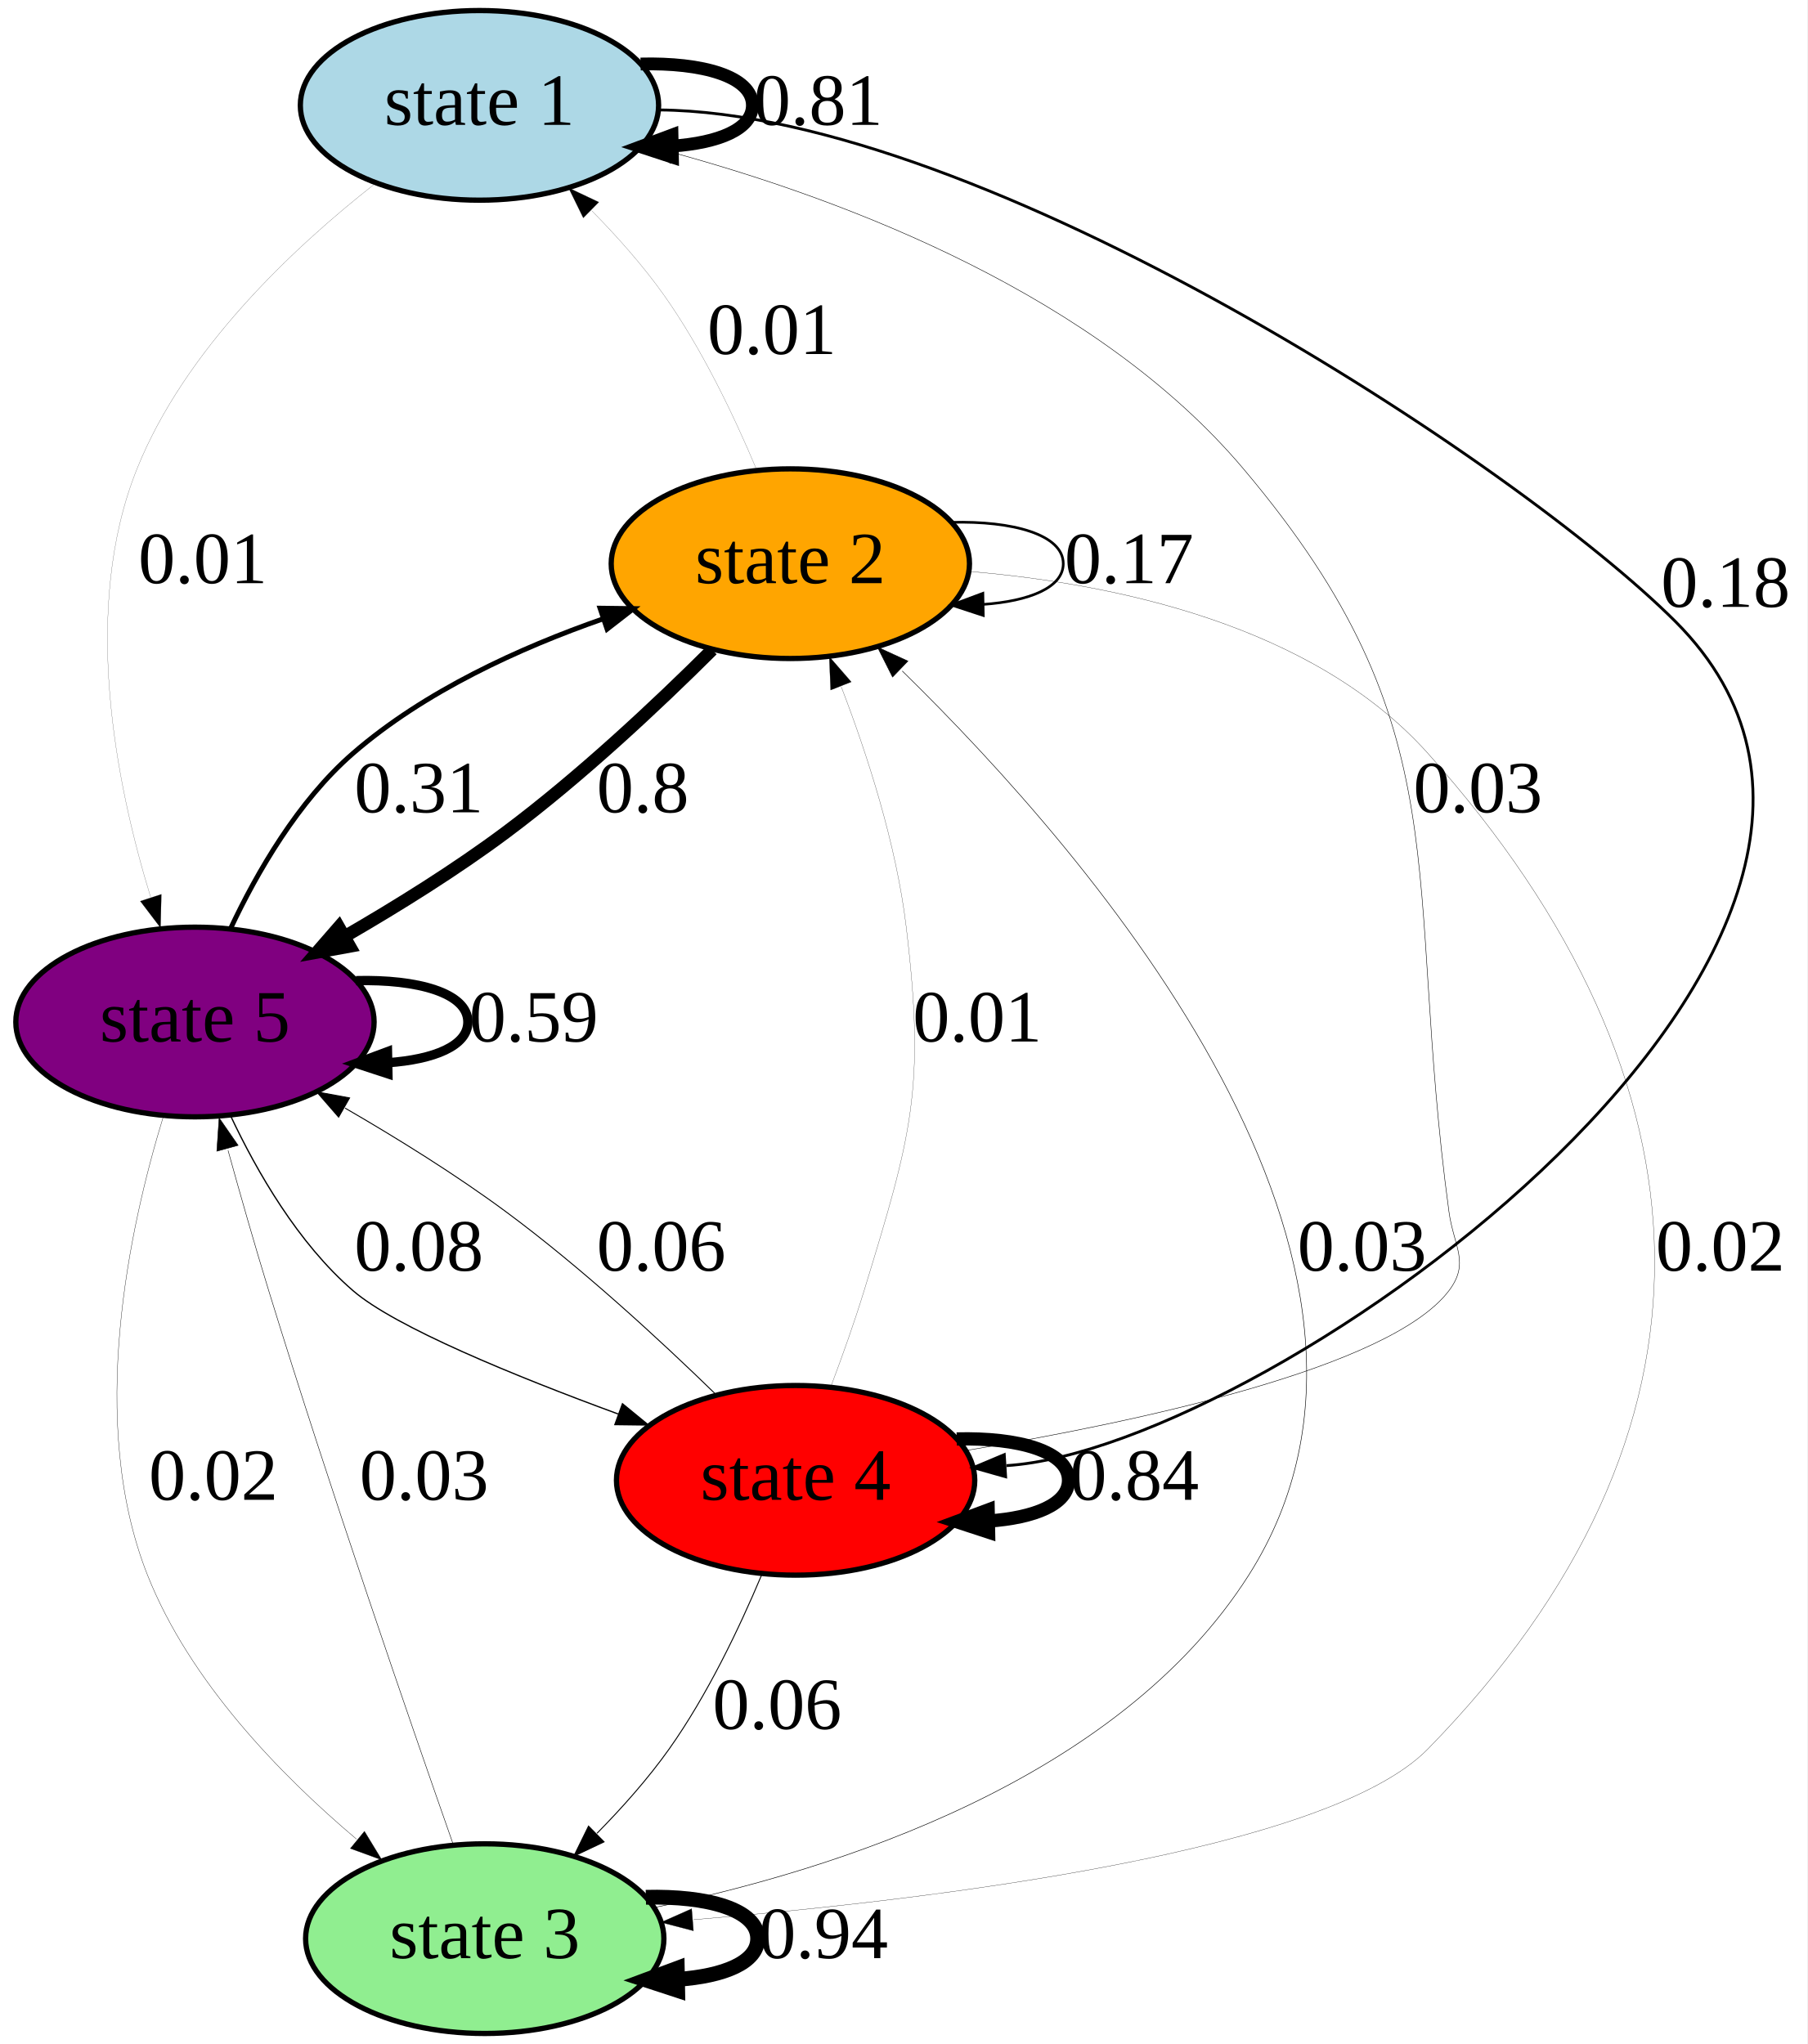
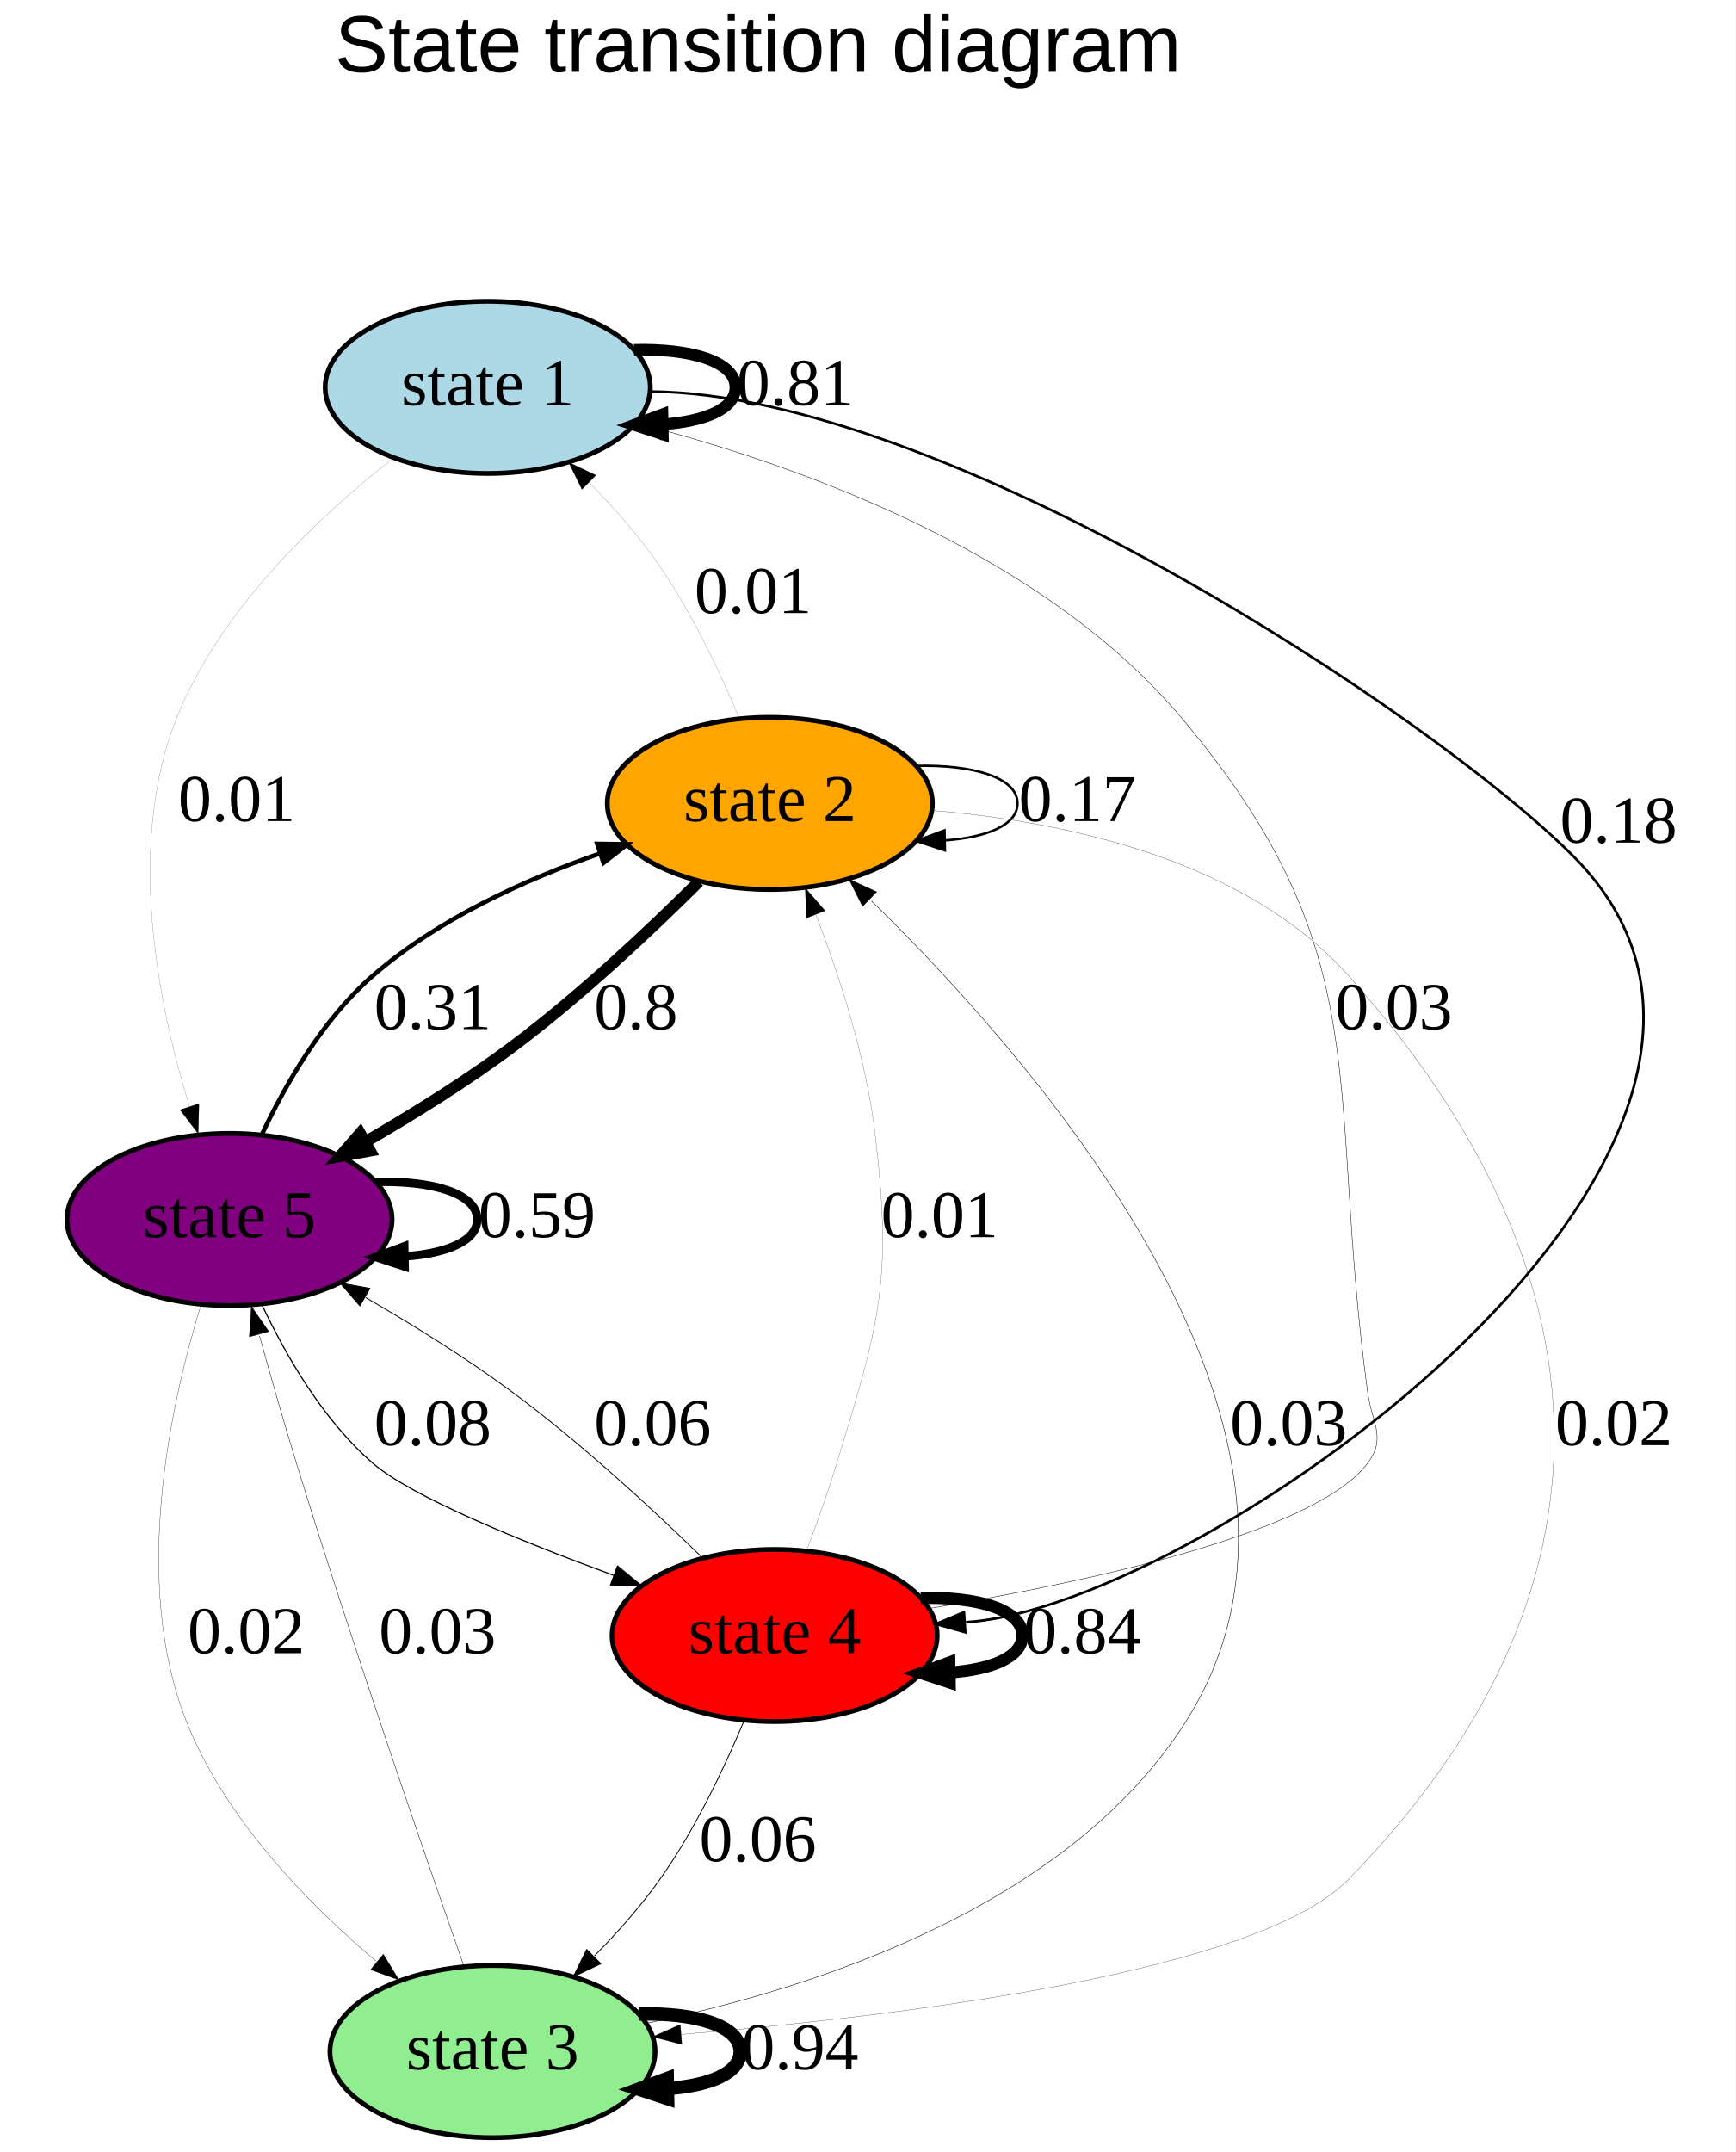
- <svg xmlns="http://www.w3.org/2000/svg" width="100%" height="100%" viewBox="0 0 343 388" version="1.1" xml:space="preserve" style="fill-rule:evenodd;clip-rule:evenodd;">
-   <g id="Artboard1" transform="matrix(1.00587,0,0,1,-94.5513,-2)">
-     <rect x="94" y="2" width="341" height="388" style="fill:none;" />
+ <svg xmlns="http://www.w3.org/2000/svg" width="100%" height="100%" viewBox="0 0 363 450" version="1.1" xml:space="preserve" style="fill-rule:evenodd;clip-rule:evenodd;">
+   <g id="Artboard2" transform="matrix(0.720238,0,0,1,-254.244,32)">
+     <rect x="353" y="-32" width="504" height="450" style="fill:none;" />
    <clipPath id="_clip1">
-       <rect x="94" y="2" width="341" height="388" />
+       <rect x="353" y="-32" width="504" height="450" />
    </clipPath>
    <g clip-path="url(#_clip1)">
-       <g id="graph0" transform="matrix(0.994169,0,0,1,6.51312,388)">
-         <rect x="-4" y="-388" width="507" height="392" style="fill:white;fill-rule:nonzero;" />
-         <g id="node1">
-           <ellipse cx="179" cy="-366" rx="34" ry="18" style="fill:rgb(173,216,230);stroke:black;stroke-width:1px;" />
-           <g transform="matrix(1,0,0,1,179,-362.3)">
-             <text x="-18.078px" y="0px" style="font-family:'TimesNewRomanPSMT', 'Times New Roman', serif;font-size:14px;">state 1</text>
+       <g id="Artboard1" transform="matrix(1.39658,0,0,1,-376.691,-2)">
+         <g transform="matrix(0.994169,0,0,1,445.934,417)">
+           <g id="graph0">
+             <g transform="matrix(1,0,0,1.15306,0.999995,0.387755)">
+               <rect x="-4" y="-388" width="507" height="392" style="fill:white;" />
+             </g>
+             <g id="node1">
+               <ellipse cx="179" cy="-366" rx="34" ry="18" style="fill:rgb(173,216,230);stroke:black;stroke-width:1px;" />
+               <g transform="matrix(1,0,0,1,160.922,-362.3)">
+                 <text x="0px" y="0px" style="font-family:'TimesNewRomanPSMT', 'Times New Roman', serif;font-size:14px;">state 1</text>
+               </g>
+             </g>
+             <g id="edge1">
+               <path d="M209.58,-373.85C221.19,-374.15 230.8,-371.54 230.8,-366C230.8,-361.46 224.34,-358.88 215.6,-358.27" style="fill:none;fill-rule:nonzero;stroke:black;stroke-width:2.43px;" />
+               <path d="M215.62,-356.17L209.58,-358.15L215.54,-360.37L215.62,-356.17Z" style="fill-rule:nonzero;stroke:black;stroke-width:2.43px;" />
+               <g transform="matrix(1,0,0,1,231.05,-362.3)">
+                 <text x="0px" y="0px" style="font-family:'TimesNewRomanPSMT', 'Times New Roman', serif;font-size:14px;">0.81</text>
+               </g>
+             </g>
+             <g id="node2">
+               <ellipse cx="238" cy="-279" rx="34" ry="18" style="fill:rgb(255,165,0);stroke:black;stroke-width:1px;" />
+               <g transform="matrix(1,0,0,1,219.922,-275.3)">
+                 <text x="0px" y="0px" style="font-family:'TimesNewRomanPSMT', 'Times New Roman', serif;font-size:14px;">state 2</text>
+               </g>
+             </g>
+             <g id="node3">
+               <ellipse cx="180" cy="-18" rx="34" ry="18" style="fill:rgb(144,238,144);stroke:black;stroke-width:1px;" />
+               <g transform="matrix(1,0,0,1,161.922,-14.3)">
+                 <text x="0px" y="0px" style="font-family:'TimesNewRomanPSMT', 'Times New Roman', serif;font-size:14px;">state 3</text>
+               </g>
+             </g>
+             <g id="node4">
+               <ellipse cx="239" cy="-105" rx="34" ry="18" style="fill:rgb(255,0,0);stroke:black;stroke-width:1px;" />
+               <g transform="matrix(1,0,0,1,220.922,-101.3)">
+                 <text x="0px" y="0px" style="font-family:'TimesNewRomanPSMT', 'Times New Roman', serif;font-size:14px;">state 4</text>
+               </g>
+             </g>
+             <g id="edge4">
+               <path d="M213.1,-365.13C274.55,-364.61 376.23,-297.81 406,-268C465.36,-208.56 329.36,-110.93 279.02,-107.79" style="fill:none;fill-rule:nonzero;stroke:black;stroke-width:0.54px;" />
+               <path d="M278.86,-105.68L272.74,-107.41L278.6,-109.87L278.86,-105.68Z" style="fill-rule:nonzero;stroke:black;stroke-width:0.54px;" />
+               <g transform="matrix(1,0,0,1,403.25,-270.8)">
+                 <text x="0px" y="0px" style="font-family:'TimesNewRomanPSMT', 'Times New Roman', serif;font-size:14px;">0.18</text>
+               </g>
+             </g>
+             <g id="node5">
+               <ellipse cx="125" cy="-192" rx="34" ry="18" style="fill:rgb(128,0,128);stroke:black;stroke-width:1px;" />
+               <g transform="matrix(1,0,0,1,106.922,-188.3)">
+                 <text x="0px" y="0px" style="font-family:'TimesNewRomanPSMT', 'Times New Roman', serif;font-size:14px;">state 5</text>
+               </g>
+             </g>
+             <g id="edge5">
+               <path d="M159.17,-351.13C143.59,-338.92 123.06,-319.59 114,-297C103.37,-270.51 109.95,-237.33 116.6,-215.67" style="fill:none;fill-rule:nonzero;stroke:black;stroke-width:0.03px;" />
+               <path d="M118.62,-216.24L118.47,-209.88L114.63,-214.94L118.62,-216.24Z" style="fill-rule:nonzero;stroke:black;stroke-width:0.03px;" />
+               <g transform="matrix(1,0,0,1,114.25,-275.3)">
+                 <text x="0px" y="0px" style="font-family:'TimesNewRomanPSMT', 'Times New Roman', serif;font-size:14px;">0.01</text>
+               </g>
+             </g>
+             <g id="edge6">
+               <path d="M231.54,-296.99C227.31,-307.05 221.24,-319.79 214,-330C210.04,-335.58 205.16,-341.08 200.31,-346" style="fill:none;fill-rule:nonzero;stroke:black;stroke-width:0.03px;" />
+               <path d="M198.7,-344.64L195.9,-350.35L201.65,-347.63L198.7,-344.64Z" style="fill-rule:nonzero;stroke:black;stroke-width:0.03px;" />
+               <g transform="matrix(1,0,0,1,222.25,-318.8)">
+                 <text x="0px" y="0px" style="font-family:'TimesNewRomanPSMT', 'Times New Roman', serif;font-size:14px;">0.01</text>
+               </g>
+             </g>
+             <g id="edge7">
+               <path d="M268.58,-286.85C280.19,-287.15 289.8,-284.54 289.8,-279C289.8,-274.46 283.34,-271.88 274.6,-271.27" style="fill:none;fill-rule:nonzero;stroke:black;stroke-width:0.5px;" />
+               <path d="M274.62,-269.17L268.58,-271.15L274.54,-273.37L274.62,-269.17Z" style="fill-rule:nonzero;stroke:black;stroke-width:0.5px;" />
+               <g transform="matrix(1,0,0,1,290.05,-275.3)">
+                 <text x="0px" y="0px" style="font-family:'TimesNewRomanPSMT', 'Times New Roman', serif;font-size:14px;">0.17</text>
+               </g>
+             </g>
+             <g id="edge8">
+               <path d="M271.81,-277.54C299.34,-275.26 337.13,-267.44 359,-243C415.02,-180.4 417.73,-114.06 359,-54C340.04,-34.61 266.3,-25.5 219.58,-21.59" style="fill:none;fill-rule:nonzero;stroke:black;stroke-width:0.05px;" />
+               <path d="M219.61,-19.49L213.46,-21.09L219.27,-23.67L219.61,-19.49Z" style="fill-rule:nonzero;stroke:black;stroke-width:0.05px;" />
+               <g transform="matrix(1,0,0,1,402.25,-144.8)">
+                 <text x="0px" y="0px" style="font-family:'TimesNewRomanPSMT', 'Times New Roman', serif;font-size:14px;">0.02</text>
+               </g>
+             </g>
+             <g id="edge10">
+               <path d="M223.16,-262.65C212.72,-252.25 198.13,-238.55 184,-228C174.5,-220.91 163.46,-214.04 153.52,-208.29" style="fill:none;fill-rule:nonzero;stroke:black;stroke-width:2.41px;" />
+               <path d="M154.38,-206.36L148.13,-205.22L152.3,-210.01L154.38,-206.36Z" style="fill-rule:nonzero;stroke:black;stroke-width:2.41px;" />
+               <g transform="matrix(1,0,0,1,201.25,-231.8)">
+                 <text x="0px" y="0px" style="font-family:'TimesNewRomanPSMT', 'Times New Roman', serif;font-size:14px;">0.8</text>
+               </g>
+             </g>
+             <g id="edge12">
+               <path d="M211.98,-23.86C246.62,-31.02 300.24,-48.05 325,-87C362.32,-145.72 295.58,-223.09 259.24,-258.63" style="fill:none;fill-rule:nonzero;stroke:black;stroke-width:0.1px;" />
+               <path d="M257.4,-257.48L254.54,-263.16L260.32,-260.51L257.4,-257.48Z" style="fill-rule:nonzero;stroke:black;stroke-width:0.1px;" />
+               <g transform="matrix(1,0,0,1,334.25,-144.8)">
+                 <text x="0px" y="0px" style="font-family:'TimesNewRomanPSMT', 'Times New Roman', serif;font-size:14px;">0.03</text>
+               </g>
+             </g>
+             <g id="edge13">
+               <path d="M210.58,-25.85C222.19,-26.15 231.8,-23.54 231.8,-18C231.8,-13.46 225.34,-10.88 216.6,-10.27" style="fill:none;fill-rule:nonzero;stroke:black;stroke-width:2.81px;" />
+               <path d="M216.62,-8.17L210.58,-10.15L216.54,-12.37L216.62,-8.17Z" style="fill-rule:nonzero;stroke:black;stroke-width:2.81px;" />
+               <g transform="matrix(1,0,0,1,232.05,-14.3)">
+                 <text x="0px" y="0px" style="font-family:'TimesNewRomanPSMT', 'Times New Roman', serif;font-size:14px;">0.94</text>
+               </g>
+             </g>
+             <g id="edge15">
+               <path d="M174.02,-35.88C165.78,-59.35 150.64,-103.2 139,-141C136.34,-149.65 133.61,-159.21 131.28,-167.63" style="fill:none;fill-rule:nonzero;stroke:black;stroke-width:0.09px;" />
+               <path d="M129.15,-167.47L129.58,-173.81L133.2,-168.58L129.15,-167.47Z" style="fill-rule:nonzero;stroke:black;stroke-width:0.09px;" />
+               <g transform="matrix(1,0,0,1,156.25,-101.3)">
+                 <text x="0px" y="0px" style="font-family:'TimesNewRomanPSMT', 'Times New Roman', serif;font-size:14px;">0.03</text>
+               </g>
+             </g>
+             <g id="edge16">
+               <path d="M271.24,-110.64C304.15,-116.12 351.93,-126.37 363,-141C367.02,-146.32 363.9,-149.39 363,-156C354.25,-220.43 365.94,-247.31 324,-297C296.23,-329.9 248.99,-347.88 216.01,-356.95" style="fill:none;fill-rule:nonzero;stroke:black;stroke-width:0.09px;" />
+               <path d="M215.28,-354.97L210.02,-358.54L216.36,-359.03L215.28,-354.97Z" style="fill-rule:nonzero;stroke:black;stroke-width:0.09px;" />
+               <g transform="matrix(1,0,0,1,356.25,-231.8)">
+                 <text x="0px" y="0px" style="font-family:'TimesNewRomanPSMT', 'Times New Roman', serif;font-size:14px;">0.03</text>
+               </g>
+             </g>
+             <g id="edge17">
+               <path d="M245.75,-122.95C247.9,-128.64 250.18,-135.05 252,-141C261.03,-170.52 263.66,-179.35 260,-210C258.12,-225.71 252.66,-242.63 247.65,-255.67" style="fill:none;fill-rule:nonzero;stroke:black;stroke-width:0.04px;" />
+               <path d="M245.65,-255.01L245.39,-261.36L249.56,-256.56L245.65,-255.01Z" style="fill-rule:nonzero;stroke:black;stroke-width:0.04px;" />
+               <g transform="matrix(1,0,0,1,261.25,-188.3)">
+                 <text x="0px" y="0px" style="font-family:'TimesNewRomanPSMT', 'Times New Roman', serif;font-size:14px;">0.01</text>
+               </g>
+             </g>
+             <g id="edge18">
+               <path d="M232.54,-87.01C228.31,-76.95 222.24,-64.21 215,-54C211.04,-48.42 206.16,-42.92 201.31,-38" style="fill:none;fill-rule:nonzero;stroke:black;stroke-width:0.18px;" />
+               <path d="M202.65,-36.37L196.9,-33.65L199.7,-39.36L202.65,-36.37Z" style="fill-rule:nonzero;stroke:black;stroke-width:0.18px;" />
+               <g transform="matrix(1,0,0,1,223.25,-57.8)">
+                 <text x="0px" y="0px" style="font-family:'TimesNewRomanPSMT', 'Times New Roman', serif;font-size:14px;">0.06</text>
+               </g>
+             </g>
+             <g id="edge19">
+               <path d="M269.58,-112.85C281.19,-113.15 290.8,-110.54 290.8,-105C290.8,-100.46 284.34,-97.88 275.6,-97.27" style="fill:none;fill-rule:nonzero;stroke:black;stroke-width:2.52px;" />
+               <path d="M275.62,-95.17L269.58,-97.15L275.54,-99.37L275.62,-95.17Z" style="fill-rule:nonzero;stroke:black;stroke-width:2.52px;" />
+               <g transform="matrix(1,0,0,1,291.05,-101.3)">
+                 <text x="0px" y="0px" style="font-family:'TimesNewRomanPSMT', 'Times New Roman', serif;font-size:14px;">0.84</text>
+               </g>
+             </g>
+             <g id="edge20">
+               <path d="M223.84,-121.33C213.18,-131.71 198.32,-145.41 184,-156C174.47,-163.05 163.42,-169.91 153.49,-175.66" style="fill:none;fill-rule:nonzero;stroke:black;stroke-width:0.18px;" />
+               <path d="M152.27,-173.94L148.1,-178.74L154.35,-177.59L152.27,-173.94Z" style="fill-rule:nonzero;stroke:black;stroke-width:0.18px;" />
+               <g transform="matrix(1,0,0,1,201.25,-144.8)">
+                 <text x="0px" y="0px" style="font-family:'TimesNewRomanPSMT', 'Times New Roman', serif;font-size:14px;">0.06</text>
+               </g>
+             </g>
+             <g id="edge22">
+               <path d="M131.74,-209.71C136.78,-220.43 144.6,-233.98 155,-243C168.57,-254.78 186.68,-263.03 202.52,-268.55" style="fill:none;fill-rule:nonzero;stroke:black;stroke-width:0.93px;" />
+               <path d="M201.88,-270.55L208.24,-270.47L203.22,-266.57L201.88,-270.55Z" style="fill-rule:nonzero;stroke:black;stroke-width:0.93px;" />
+               <g transform="matrix(1,0,0,1,155.25,-231.8)">
+                 <text x="0px" y="0px" style="font-family:'TimesNewRomanPSMT', 'Times New Roman', serif;font-size:14px;">0.31</text>
+               </g>
+             </g>
+             <g id="edge23">
+               <path d="M119.02,-174.12C112.52,-152.96 104.51,-115.98 116,-87C124,-66.83 141.13,-49.16 155.66,-36.89" style="fill:none;fill-rule:nonzero;stroke:black;stroke-width:0.06px;" />
+               <path d="M157.17,-38.37L160.47,-32.94L154.5,-35.12L157.17,-38.37Z" style="fill-rule:nonzero;stroke:black;stroke-width:0.06px;" />
+               <g transform="matrix(1,0,0,1,116.25,-101.3)">
+                 <text x="0px" y="0px" style="font-family:'TimesNewRomanPSMT', 'Times New Roman', serif;font-size:14px;">0.02</text>
+               </g>
+             </g>
+             <g id="edge24">
+               <path d="M131.73,-174.27C136.77,-163.55 144.58,-150 155,-141C163,-134.09 185.58,-124.84 205.32,-117.59" style="fill:none;fill-rule:nonzero;stroke:black;stroke-width:0.24px;" />
+               <path d="M206.14,-119.53L211.06,-115.5L204.7,-115.58L206.14,-119.53Z" style="fill-rule:nonzero;stroke:black;stroke-width:0.24px;" />
+               <g transform="matrix(1,0,0,1,155.25,-144.8)">
+                 <text x="0px" y="0px" style="font-family:'TimesNewRomanPSMT', 'Times New Roman', serif;font-size:14px;">0.08</text>
+               </g>
+             </g>
+             <g id="edge25">
+               <path d="M155.58,-199.85C167.19,-200.15 176.8,-197.54 176.8,-192C176.8,-187.46 170.34,-184.88 161.6,-184.27" style="fill:none;fill-rule:nonzero;stroke:black;stroke-width:1.77px;" />
+               <path d="M161.62,-182.17L155.58,-184.15L161.54,-186.37L161.62,-182.17Z" style="fill-rule:nonzero;stroke:black;stroke-width:1.77px;" />
+               <g transform="matrix(1,0,0,1,177.05,-188.3)">
+                 <text x="0px" y="0px" style="font-family:'TimesNewRomanPSMT', 'Times New Roman', serif;font-size:14px;">0.59</text>
+               </g>
+             </g>
          </g>
        </g>
-         <g id="edge1">
-           <path d="M209.58,-373.85C221.19,-374.15 230.8,-371.54 230.8,-366C230.8,-361.46 224.34,-358.88 215.6,-358.27" style="fill:none;fill-rule:nonzero;stroke:black;stroke-width:2.43px;" />
-           <path d="M215.62,-356.17L209.58,-358.15L215.54,-360.37L215.62,-356.17Z" style="fill-rule:nonzero;stroke:black;stroke-width:2.43px;" />
-           <g transform="matrix(1,0,0,1,243.3,-362.3)">
-             <text x="-12.25px" y="0px" style="font-family:'TimesNewRomanPSMT', 'Times New Roman', serif;font-size:14px;">0.81</text>
-           </g>
-         </g>
-         <g id="node2">
-           <ellipse cx="238" cy="-279" rx="34" ry="18" style="fill:rgb(255,165,0);stroke:black;stroke-width:1px;" />
-           <g transform="matrix(1,0,0,1,238,-275.3)">
-             <text x="-18.078px" y="0px" style="font-family:'TimesNewRomanPSMT', 'Times New Roman', serif;font-size:14px;">state 2</text>
-           </g>
-         </g>
-         <g id="node3">
-           <ellipse cx="180" cy="-18" rx="34" ry="18" style="fill:rgb(144,238,144);stroke:black;stroke-width:1px;" />
-           <g transform="matrix(1,0,0,1,180,-14.3)">
-             <text x="-18.078px" y="0px" style="font-family:'TimesNewRomanPSMT', 'Times New Roman', serif;font-size:14px;">state 3</text>
-           </g>
-         </g>
-         <g id="node4">
-           <ellipse cx="239" cy="-105" rx="34" ry="18" style="fill:rgb(255,0,0);stroke:black;stroke-width:1px;" />
-           <g transform="matrix(1,0,0,1,239,-101.3)">
-             <text x="-18.078px" y="0px" style="font-family:'TimesNewRomanPSMT', 'Times New Roman', serif;font-size:14px;">state 4</text>
-           </g>
-         </g>
-         <g id="edge4">
-           <path d="M213.1,-365.13C274.55,-364.61 376.23,-297.81 406,-268C465.36,-208.56 329.36,-110.93 279.02,-107.79" style="fill:none;fill-rule:nonzero;stroke:black;stroke-width:0.54px;" />
-           <path d="M278.86,-105.68L272.74,-107.41L278.6,-109.87L278.86,-105.68Z" style="fill-rule:nonzero;stroke:black;stroke-width:0.54px;" />
-           <g transform="matrix(1,0,0,1,415.5,-270.8)">
-             <text x="-12.25px" y="0px" style="font-family:'TimesNewRomanPSMT', 'Times New Roman', serif;font-size:14px;">0.18</text>
-           </g>
-         </g>
-         <g id="node5">
-           <ellipse cx="125" cy="-192" rx="34" ry="18" style="fill:rgb(128,0,128);stroke:black;stroke-width:1px;" />
-           <g transform="matrix(1,0,0,1,125,-188.3)">
-             <text x="-18.078px" y="0px" style="font-family:'TimesNewRomanPSMT', 'Times New Roman', serif;font-size:14px;">state 5</text>
-           </g>
-         </g>
-         <g id="edge5">
-           <path d="M159.17,-351.13C143.59,-338.92 123.06,-319.59 114,-297C103.37,-270.51 109.95,-237.33 116.6,-215.67" style="fill:none;fill-rule:nonzero;stroke:black;stroke-width:0.03px;" />
-           <path d="M118.62,-216.24L118.47,-209.88L114.63,-214.94L118.62,-216.24Z" style="fill-rule:nonzero;stroke:black;stroke-width:0.03px;" />
-           <g transform="matrix(1,0,0,1,126.5,-275.3)">
-             <text x="-12.25px" y="0px" style="font-family:'TimesNewRomanPSMT', 'Times New Roman', serif;font-size:14px;">0.01</text>
-           </g>
-         </g>
-         <g id="edge6">
-           <path d="M231.54,-296.99C227.31,-307.05 221.24,-319.79 214,-330C210.04,-335.58 205.16,-341.08 200.31,-346" style="fill:none;fill-rule:nonzero;stroke:black;stroke-width:0.03px;" />
-           <path d="M198.7,-344.64L195.9,-350.35L201.65,-347.63L198.7,-344.64Z" style="fill-rule:nonzero;stroke:black;stroke-width:0.03px;" />
-           <g transform="matrix(1,0,0,1,234.5,-318.8)">
-             <text x="-12.25px" y="0px" style="font-family:'TimesNewRomanPSMT', 'Times New Roman', serif;font-size:14px;">0.01</text>
-           </g>
-         </g>
-         <g id="edge7">
-           <path d="M268.58,-286.85C280.19,-287.15 289.8,-284.54 289.8,-279C289.8,-274.46 283.34,-271.88 274.6,-271.27" style="fill:none;fill-rule:nonzero;stroke:black;stroke-width:0.5px;" />
-           <path d="M274.62,-269.17L268.58,-271.15L274.54,-273.37L274.62,-269.17Z" style="fill-rule:nonzero;stroke:black;stroke-width:0.5px;" />
-           <g transform="matrix(1,0,0,1,302.3,-275.3)">
-             <text x="-12.25px" y="0px" style="font-family:'TimesNewRomanPSMT', 'Times New Roman', serif;font-size:14px;">0.17</text>
-           </g>
-         </g>
-         <g id="edge8">
-           <path d="M271.81,-277.54C299.34,-275.26 337.13,-267.44 359,-243C415.02,-180.4 417.73,-114.06 359,-54C340.04,-34.61 266.3,-25.5 219.58,-21.59" style="fill:none;fill-rule:nonzero;stroke:black;stroke-width:0.05px;" />
-           <path d="M219.61,-19.49L213.46,-21.09L219.27,-23.67L219.61,-19.49Z" style="fill-rule:nonzero;stroke:black;stroke-width:0.05px;" />
-           <g transform="matrix(1,0,0,1,414.5,-144.8)">
-             <text x="-12.25px" y="0px" style="font-family:'TimesNewRomanPSMT', 'Times New Roman', serif;font-size:14px;">0.02</text>
-           </g>
-         </g>
-         <g id="edge10">
-           <path d="M223.16,-262.65C212.72,-252.25 198.13,-238.55 184,-228C174.5,-220.91 163.46,-214.04 153.52,-208.29" style="fill:none;fill-rule:nonzero;stroke:black;stroke-width:2.41px;" />
-           <path d="M154.38,-206.36L148.13,-205.22L152.3,-210.01L154.38,-206.36Z" style="fill-rule:nonzero;stroke:black;stroke-width:2.41px;" />
-           <g transform="matrix(1,0,0,1,210,-231.8)">
-             <text x="-8.75px" y="0px" style="font-family:'TimesNewRomanPSMT', 'Times New Roman', serif;font-size:14px;">0.8</text>
-           </g>
-         </g>
-         <g id="edge12">
-           <path d="M211.98,-23.86C246.62,-31.02 300.24,-48.05 325,-87C362.32,-145.72 295.58,-223.09 259.24,-258.63" style="fill:none;fill-rule:nonzero;stroke:black;stroke-width:0.1px;" />
-           <path d="M257.4,-257.48L254.54,-263.16L260.32,-260.51L257.4,-257.48Z" style="fill-rule:nonzero;stroke:black;stroke-width:0.1px;" />
-           <g transform="matrix(1,0,0,1,346.5,-144.8)">
-             <text x="-12.25px" y="0px" style="font-family:'TimesNewRomanPSMT', 'Times New Roman', serif;font-size:14px;">0.03</text>
-           </g>
-         </g>
-         <g id="edge13">
-           <path d="M210.58,-25.85C222.19,-26.15 231.8,-23.54 231.8,-18C231.8,-13.46 225.34,-10.88 216.6,-10.27" style="fill:none;fill-rule:nonzero;stroke:black;stroke-width:2.81px;" />
-           <path d="M216.62,-8.17L210.58,-10.15L216.54,-12.37L216.62,-8.17Z" style="fill-rule:nonzero;stroke:black;stroke-width:2.81px;" />
-           <g transform="matrix(1,0,0,1,244.3,-14.3)">
-             <text x="-12.25px" y="0px" style="font-family:'TimesNewRomanPSMT', 'Times New Roman', serif;font-size:14px;">0.94</text>
-           </g>
-         </g>
-         <g id="edge15">
-           <path d="M174.02,-35.88C165.78,-59.35 150.64,-103.2 139,-141C136.34,-149.65 133.61,-159.21 131.28,-167.63" style="fill:none;fill-rule:nonzero;stroke:black;stroke-width:0.09px;" />
-           <path d="M129.15,-167.47L129.58,-173.81L133.2,-168.58L129.15,-167.47Z" style="fill-rule:nonzero;stroke:black;stroke-width:0.09px;" />
-           <g transform="matrix(1,0,0,1,168.5,-101.3)">
-             <text x="-12.25px" y="0px" style="font-family:'TimesNewRomanPSMT', 'Times New Roman', serif;font-size:14px;">0.03</text>
-           </g>
-         </g>
-         <g id="edge16">
-           <path d="M271.24,-110.64C304.15,-116.12 351.93,-126.37 363,-141C367.02,-146.32 363.9,-149.39 363,-156C354.25,-220.43 365.94,-247.31 324,-297C296.23,-329.9 248.99,-347.88 216.01,-356.95" style="fill:none;fill-rule:nonzero;stroke:black;stroke-width:0.09px;" />
-           <path d="M215.28,-354.97L210.02,-358.54L216.36,-359.03L215.28,-354.97Z" style="fill-rule:nonzero;stroke:black;stroke-width:0.09px;" />
-           <g transform="matrix(1,0,0,1,368.5,-231.8)">
-             <text x="-12.25px" y="0px" style="font-family:'TimesNewRomanPSMT', 'Times New Roman', serif;font-size:14px;">0.03</text>
-           </g>
-         </g>
-         <g id="edge17">
-           <path d="M245.75,-122.95C247.9,-128.64 250.18,-135.05 252,-141C261.03,-170.52 263.66,-179.35 260,-210C258.12,-225.71 252.66,-242.63 247.65,-255.67" style="fill:none;fill-rule:nonzero;stroke:black;stroke-width:0.04px;" />
-           <path d="M245.65,-255.01L245.39,-261.36L249.56,-256.56L245.65,-255.01Z" style="fill-rule:nonzero;stroke:black;stroke-width:0.04px;" />
-           <g transform="matrix(1,0,0,1,273.5,-188.3)">
-             <text x="-12.25px" y="0px" style="font-family:'TimesNewRomanPSMT', 'Times New Roman', serif;font-size:14px;">0.01</text>
-           </g>
-         </g>
-         <g id="edge18">
-           <path d="M232.54,-87.01C228.31,-76.95 222.24,-64.21 215,-54C211.04,-48.42 206.16,-42.92 201.31,-38" style="fill:none;fill-rule:nonzero;stroke:black;stroke-width:0.18px;" />
-           <path d="M202.65,-36.37L196.9,-33.65L199.7,-39.36L202.65,-36.37Z" style="fill-rule:nonzero;stroke:black;stroke-width:0.18px;" />
-           <g transform="matrix(1,0,0,1,235.5,-57.8)">
-             <text x="-12.25px" y="0px" style="font-family:'TimesNewRomanPSMT', 'Times New Roman', serif;font-size:14px;">0.06</text>
-           </g>
-         </g>
-         <g id="edge19">
-           <path d="M269.58,-112.85C281.19,-113.15 290.8,-110.54 290.8,-105C290.8,-100.46 284.34,-97.88 275.6,-97.27" style="fill:none;fill-rule:nonzero;stroke:black;stroke-width:2.52px;" />
-           <path d="M275.62,-95.17L269.58,-97.15L275.54,-99.37L275.62,-95.17Z" style="fill-rule:nonzero;stroke:black;stroke-width:2.52px;" />
-           <g transform="matrix(1,0,0,1,303.3,-101.3)">
-             <text x="-12.25px" y="0px" style="font-family:'TimesNewRomanPSMT', 'Times New Roman', serif;font-size:14px;">0.84</text>
-           </g>
-         </g>
-         <g id="edge20">
-           <path d="M223.84,-121.33C213.18,-131.71 198.32,-145.41 184,-156C174.47,-163.05 163.42,-169.91 153.49,-175.66" style="fill:none;fill-rule:nonzero;stroke:black;stroke-width:0.18px;" />
-           <path d="M152.27,-173.94L148.1,-178.74L154.35,-177.59L152.27,-173.94Z" style="fill-rule:nonzero;stroke:black;stroke-width:0.18px;" />
-           <g transform="matrix(1,0,0,1,213.5,-144.8)">
-             <text x="-12.25px" y="0px" style="font-family:'TimesNewRomanPSMT', 'Times New Roman', serif;font-size:14px;">0.06</text>
-           </g>
-         </g>
-         <g id="edge22">
-           <path d="M131.74,-209.71C136.78,-220.43 144.6,-233.98 155,-243C168.57,-254.78 186.68,-263.03 202.52,-268.55" style="fill:none;fill-rule:nonzero;stroke:black;stroke-width:0.93px;" />
-           <path d="M201.88,-270.55L208.24,-270.47L203.22,-266.57L201.88,-270.55Z" style="fill-rule:nonzero;stroke:black;stroke-width:0.93px;" />
-           <g transform="matrix(1,0,0,1,167.5,-231.8)">
-             <text x="-12.25px" y="0px" style="font-family:'TimesNewRomanPSMT', 'Times New Roman', serif;font-size:14px;">0.31</text>
-           </g>
-         </g>
-         <g id="edge23">
-           <path d="M119.02,-174.12C112.52,-152.96 104.51,-115.98 116,-87C124,-66.83 141.13,-49.16 155.66,-36.89" style="fill:none;fill-rule:nonzero;stroke:black;stroke-width:0.06px;" />
-           <path d="M157.17,-38.37L160.47,-32.94L154.5,-35.12L157.17,-38.37Z" style="fill-rule:nonzero;stroke:black;stroke-width:0.06px;" />
-           <g transform="matrix(1,0,0,1,128.5,-101.3)">
-             <text x="-12.25px" y="0px" style="font-family:'TimesNewRomanPSMT', 'Times New Roman', serif;font-size:14px;">0.02</text>
-           </g>
-         </g>
-         <g id="edge24">
-           <path d="M131.73,-174.27C136.77,-163.55 144.58,-150 155,-141C163,-134.09 185.58,-124.84 205.32,-117.59" style="fill:none;fill-rule:nonzero;stroke:black;stroke-width:0.24px;" />
-           <path d="M206.14,-119.53L211.06,-115.5L204.7,-115.58L206.14,-119.53Z" style="fill-rule:nonzero;stroke:black;stroke-width:0.24px;" />
-           <g transform="matrix(1,0,0,1,167.5,-144.8)">
-             <text x="-12.25px" y="0px" style="font-family:'TimesNewRomanPSMT', 'Times New Roman', serif;font-size:14px;">0.08</text>
-           </g>
-         </g>
-         <g id="edge25">
-           <path d="M155.58,-199.85C167.19,-200.15 176.8,-197.54 176.8,-192C176.8,-187.46 170.34,-184.88 161.6,-184.27" style="fill:none;fill-rule:nonzero;stroke:black;stroke-width:1.77px;" />
-           <path d="M161.62,-182.17L155.58,-184.15L161.54,-186.37L161.62,-182.17Z" style="fill-rule:nonzero;stroke:black;stroke-width:1.77px;" />
-           <g transform="matrix(1,0,0,1,189.3,-188.3)">
-             <text x="-12.25px" y="0px" style="font-family:'TimesNewRomanPSMT', 'Times New Roman', serif;font-size:14px;">0.59</text>
-           </g>
+         <g transform="matrix(1.38891,0,0,1.39706,325.406,-32.5882)">
+           <text x="192px" y="12.596px" style="font-family:'ArialMT', 'Arial', sans-serif;font-size:12px;">State transition diagram</text>
        </g>
      </g>
    </g>
  </g>
</svg>
